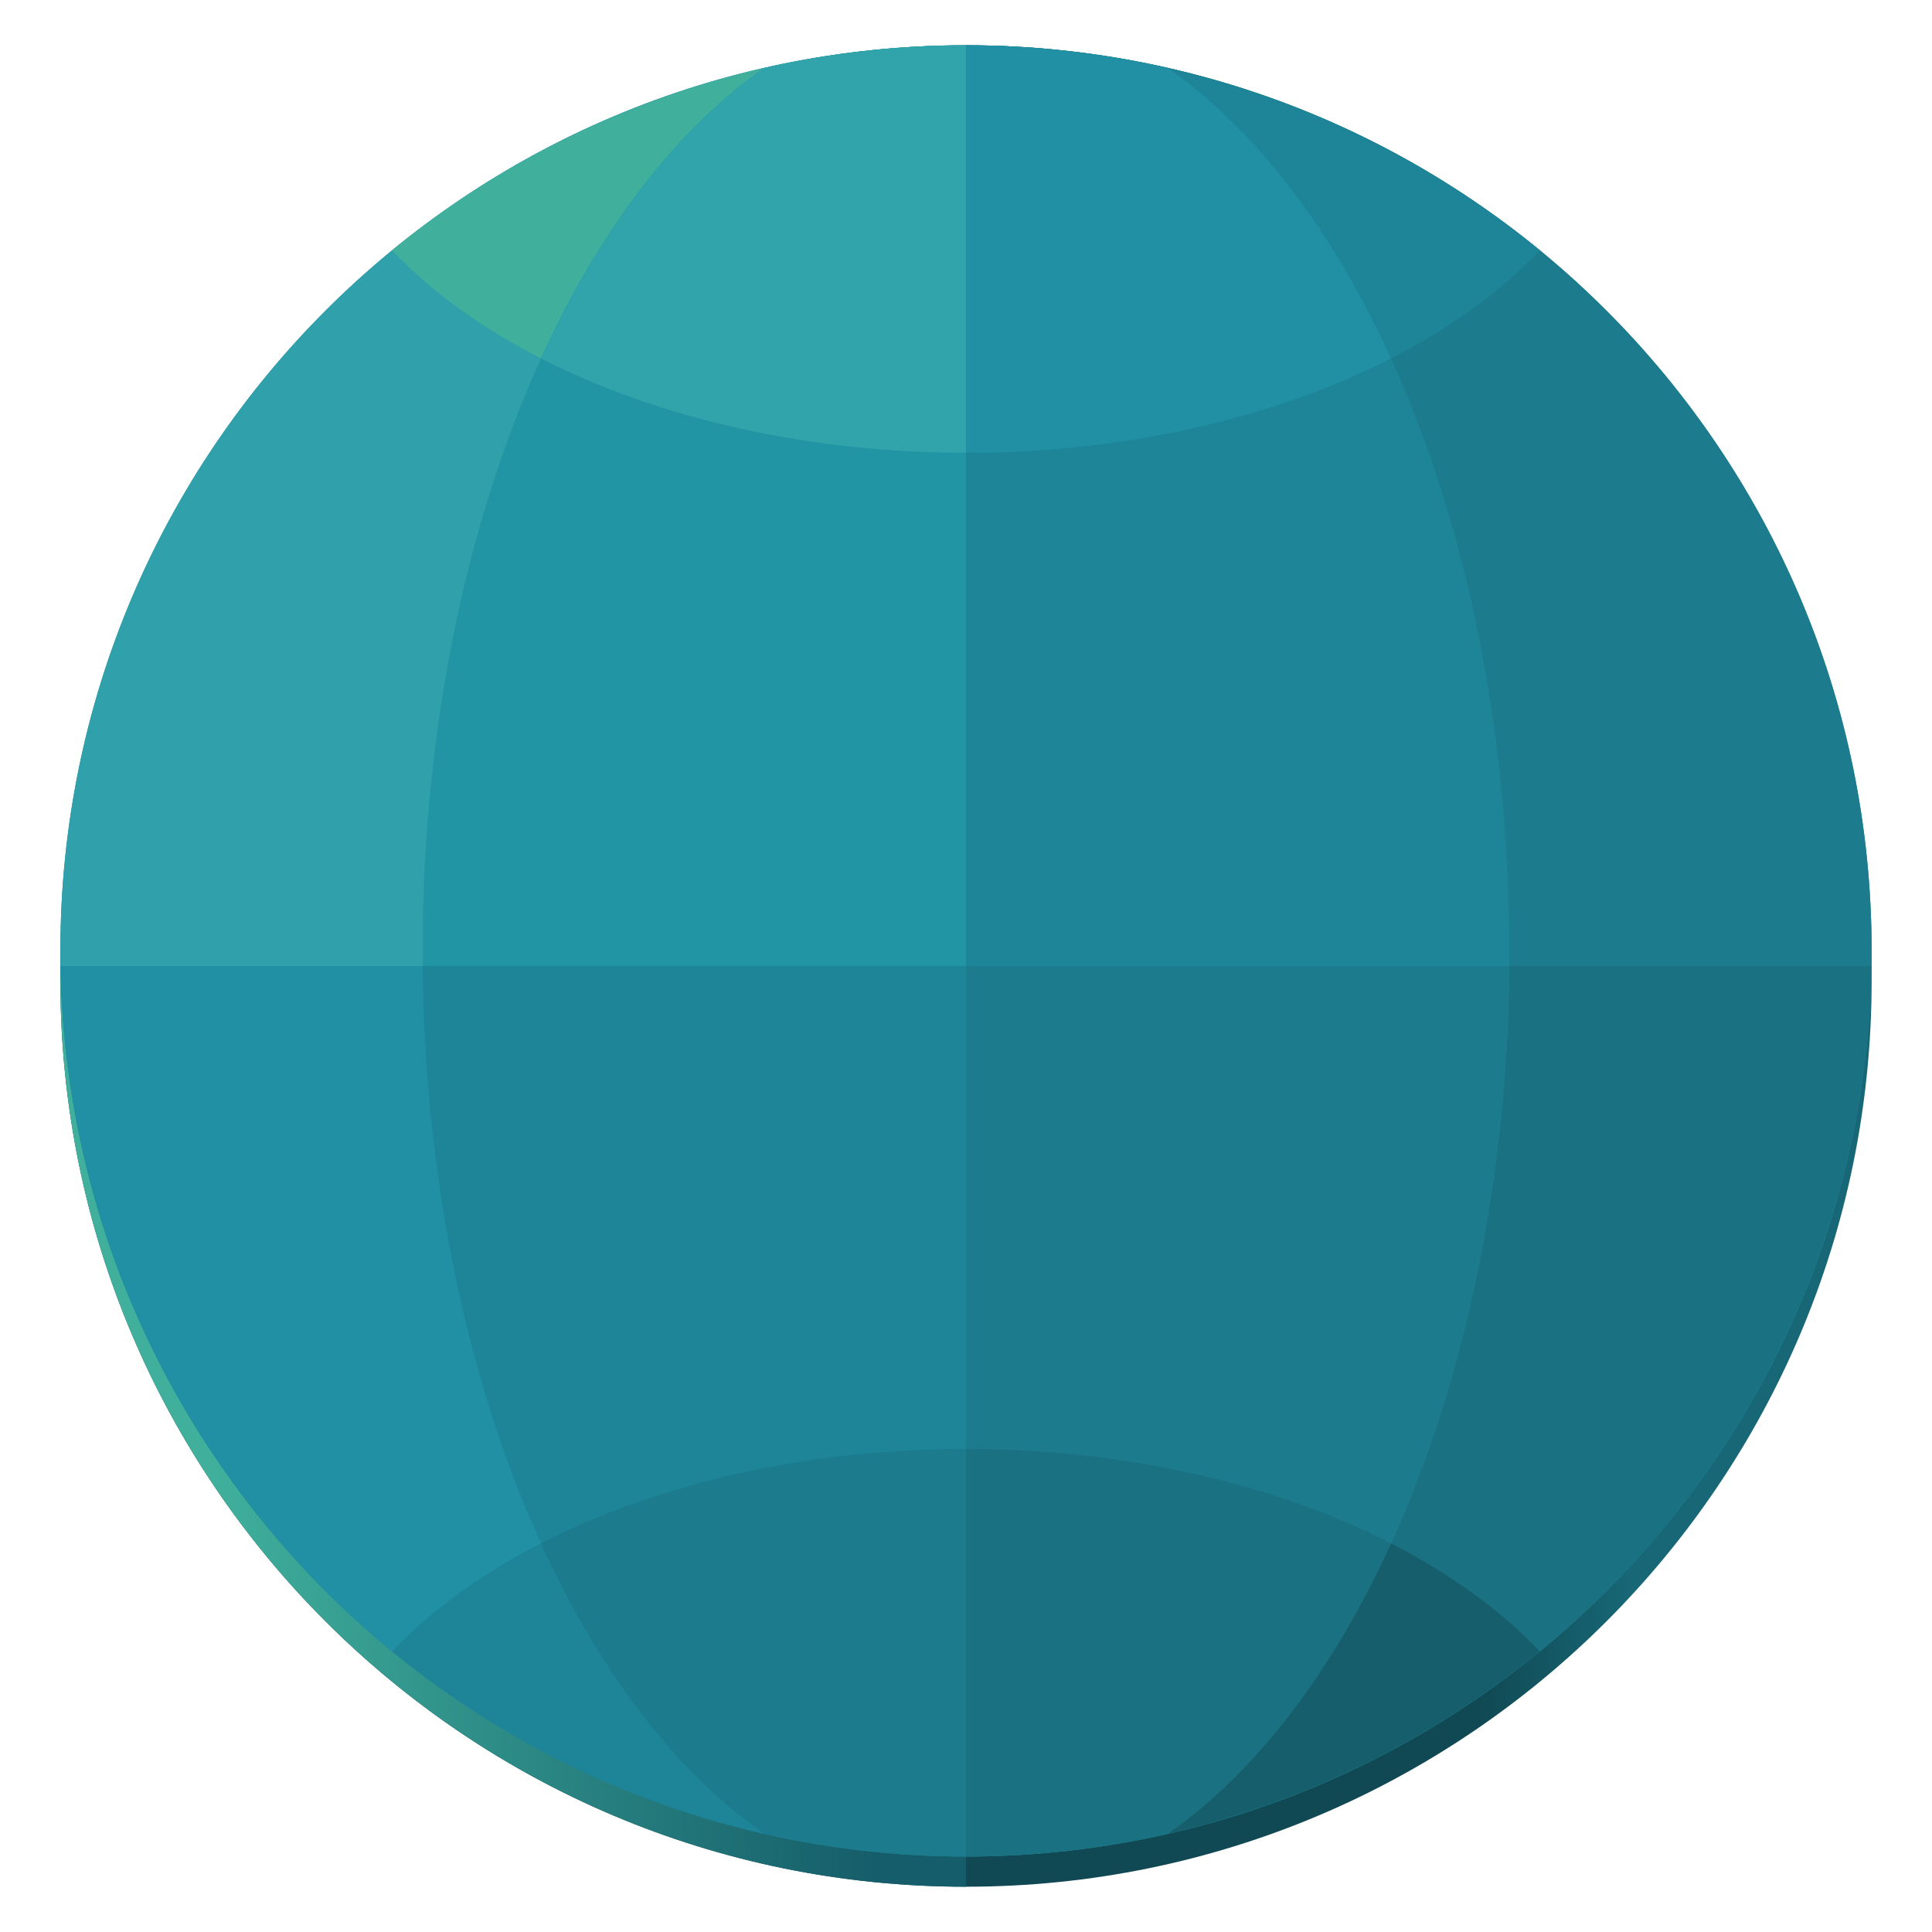
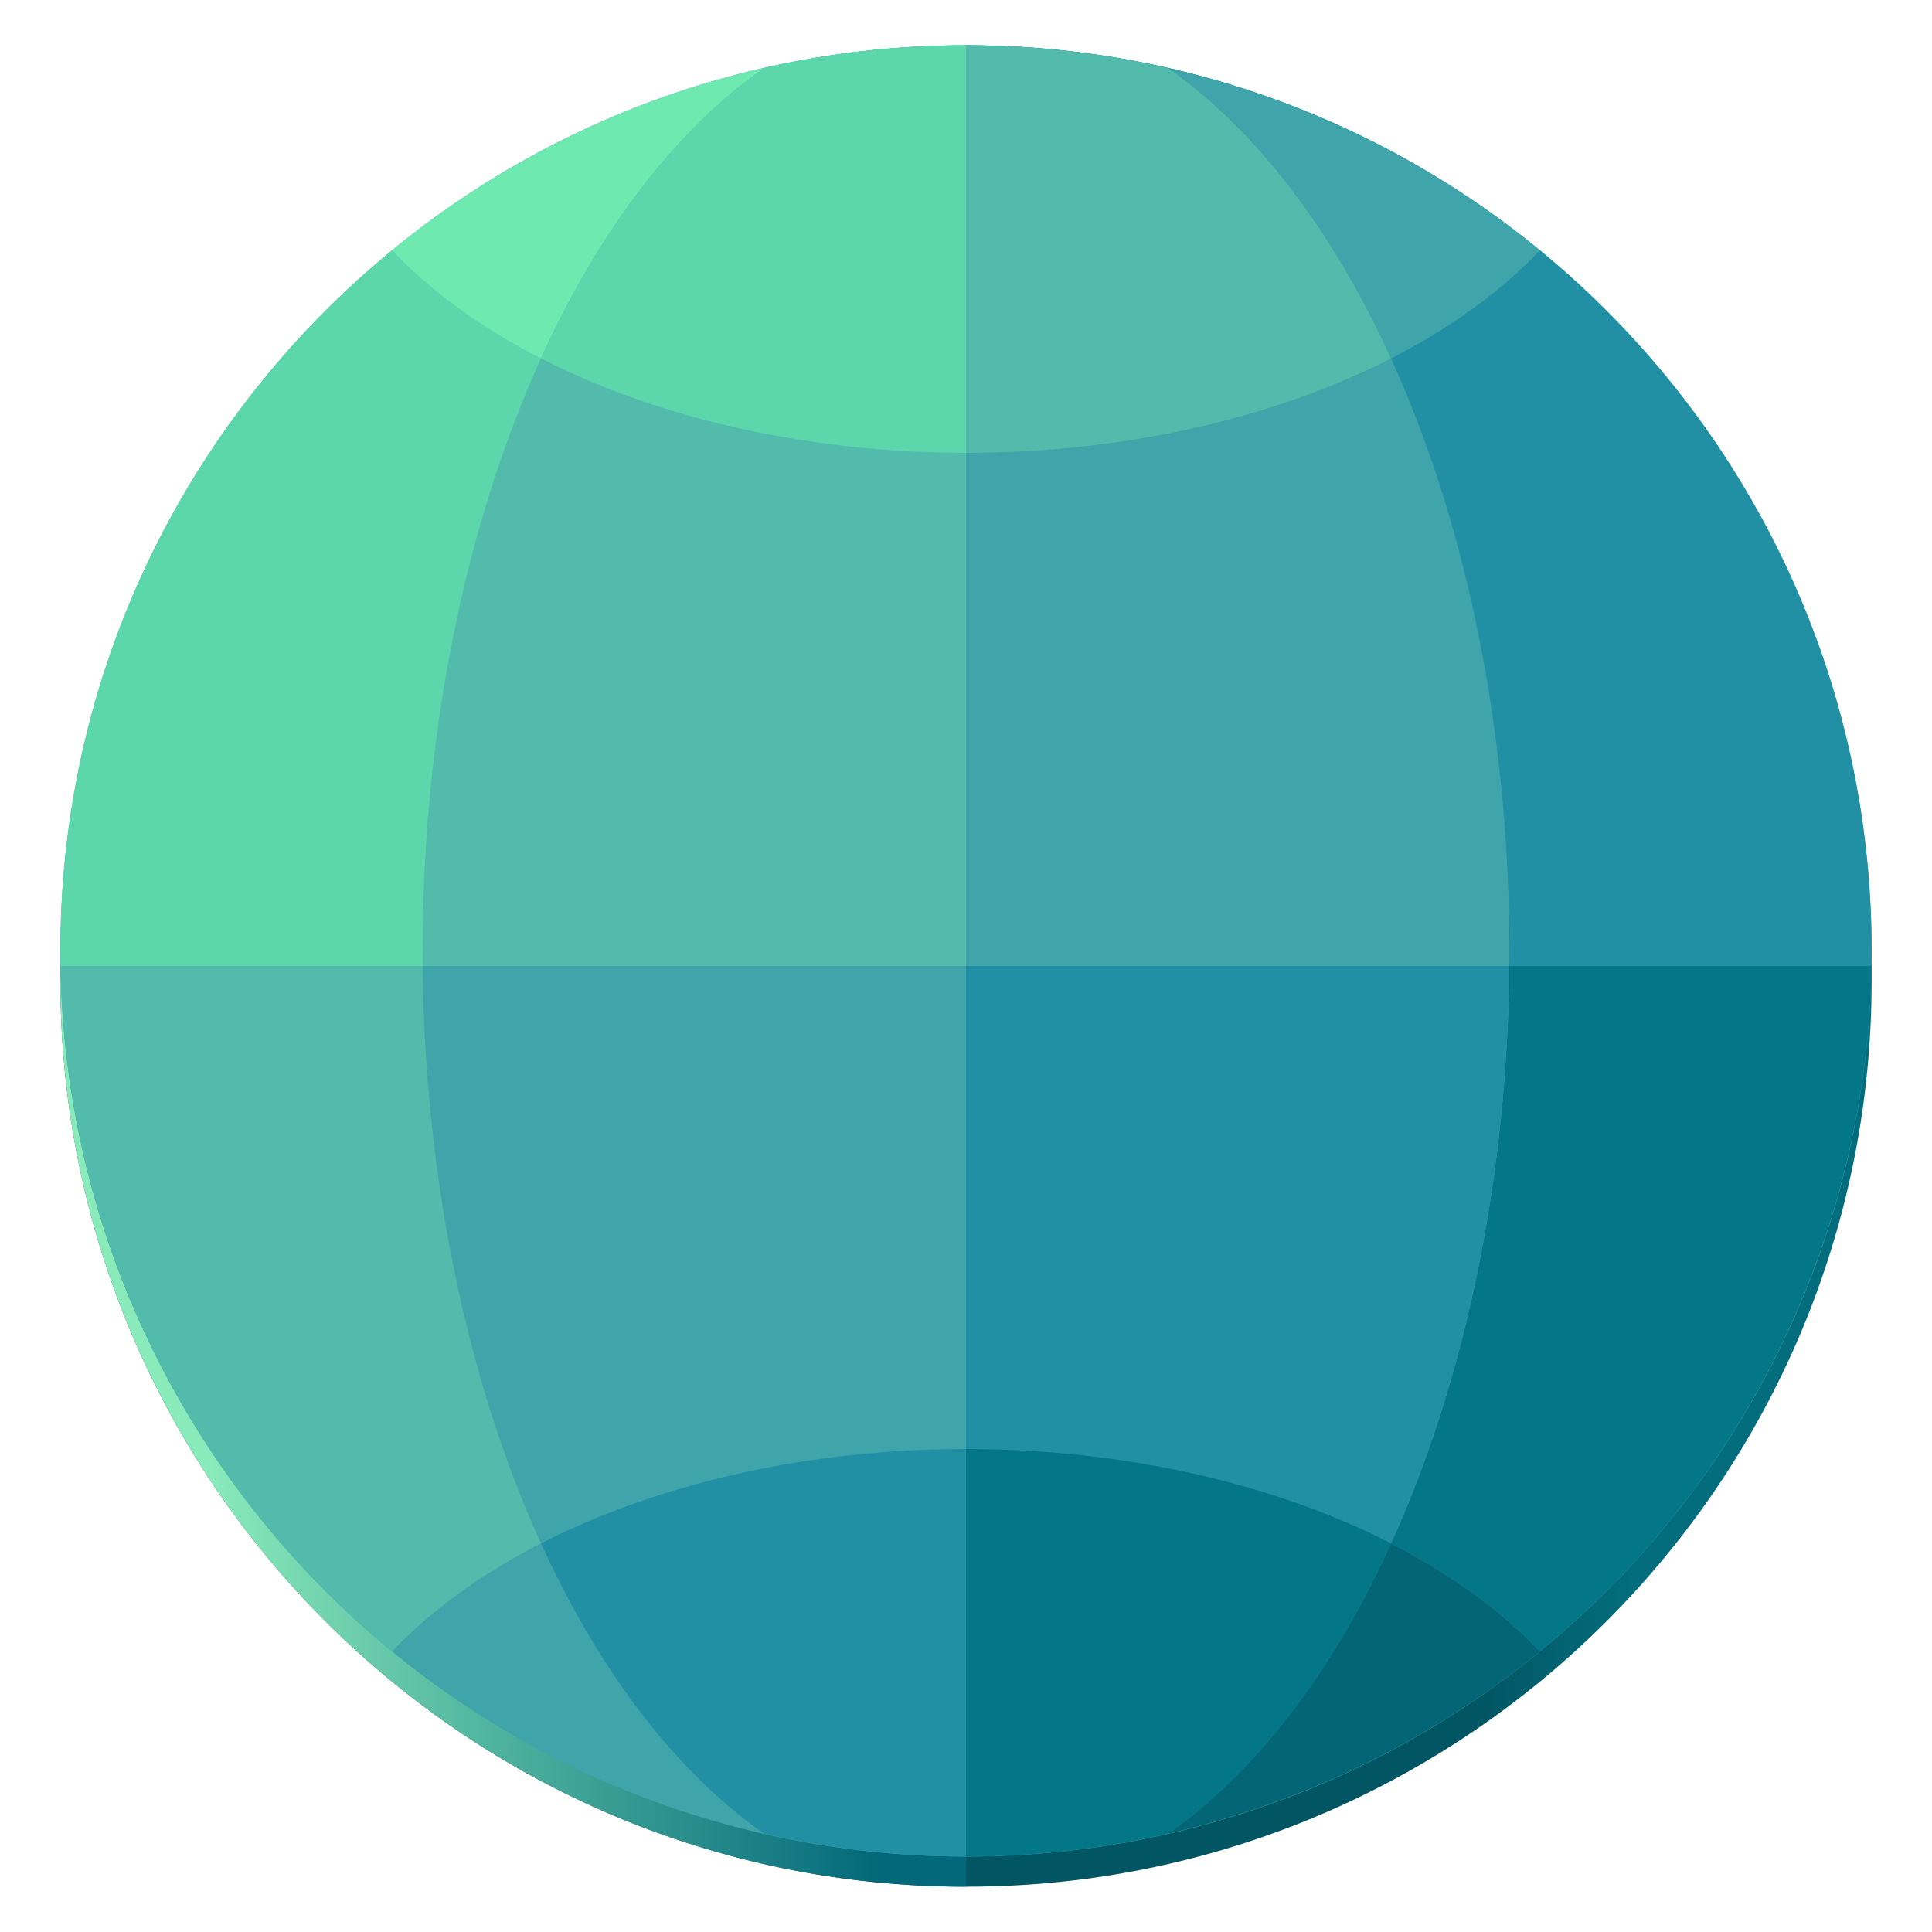
<svg xmlns="http://www.w3.org/2000/svg" height="128px" viewBox="0 0 128 128" width="128px" version="1.1" id="svg28">
  <defs id="defs28" />
  <linearGradient id="a" gradientUnits="userSpaceOnUse" x1="98" x2="108" y1="112" y2="112">
-     <stop offset="0" stop-color="#104953" id="stop1" />
-     <stop offset="1" stop-color="#176776" id="stop2" />
+     <stop offset="0" stop-color="#025562" id="stop1" />
+     <stop offset="1" stop-color="#036d7d" id="stop2" />
  </linearGradient>
  <linearGradient id="b" gradientTransform="matrix(0 -1 1 0 -157 121)" gradientUnits="userSpaceOnUse" x1="1" x2="1" y1="215" y2="171">
-     <stop offset="0" stop-color="#155d6a" id="stop3" />
-     <stop offset="1" stop-color="#89eda9" id="stop4" style="stop-color:#40b09c;stop-opacity:1;" />
+     <stop offset="0" stop-color="#03697a" id="stop3" />
+     <stop offset="1" stop-color="#89eaba" id="stop4" style="stop-color:#89eaba;stop-opacity:1;" />
  </linearGradient>
  <filter id="c" height="1" width="1" x="0" y="0">
    <feColorMatrix in="SourceGraphic" type="matrix" values="0 0 0 0 1 0 0 0 0 1 0 0 0 0 1 0 0 0 1 0" id="feColorMatrix4" />
  </filter>
  <mask id="d">
    <g filter="url(#c)" id="g4">
      <rect fill-opacity="0.5" height="128" width="128" id="rect4" />
    </g>
  </mask>
  <clipPath id="e">
    <rect height="152" width="192" id="rect5" />
  </clipPath>
  <mask id="f">
    <g filter="url(#c)" id="g6">
      <rect fill-opacity="0.5" height="128" width="128" id="rect6" />
    </g>
  </mask>
  <clipPath id="g">
    <rect height="152" width="192" id="rect7" />
  </clipPath>
  <mask id="h">
    <g filter="url(#c)" id="g8">
      <rect fill-opacity="0.5" height="128" width="128" id="rect8" />
    </g>
  </mask>
  <clipPath id="i">
    <rect height="152" width="192" id="rect9" />
  </clipPath>
  <path d="m 64 5 c 33.137 0 60 26.863 60 60 s -26.863 60 -60 60 s -60 -26.863 -60 -60 s 26.863 -60 60 -60 z m 0 0" fill="url(#a)" id="path9" />
  <path d="m 64 5 c -33.137 0 -60 26.863 -60 60 s 26.863 60 60 60 z m 0 0" fill="url(#b)" id="path10" />
-   <path d="m 124 63 c 0 33.137 -26.863 60 -60 60 s -60 -26.863 -60 -60 s 26.863 -60 60 -60 s 60 26.863 60 60 z m 0 0" fill="#1e8598" id="path11" />
-   <path d="m 28.004 64 c 0.125 13.914 2.883 27.367 7.836 38.25 c -3.941 2.016 -7.281 4.441 -9.863 7.16 c -13.641 -11.172 -21.676 -27.781 -21.969 -45.41 z m 0 0" fill="#2190A4" id="path12" />
-   <path d="m 64 96 v 27 c -4.5 0 -8.988 -0.508 -13.375 -1.512 c -5.801 -4.059 -10.895 -10.691 -14.781 -19.238 c 7.902 -4.039 17.867 -6.25 28.156 -6.25 z m 0 0" fill="#1c7b8d" id="path13" />
-   <path d="m 99.996 64 c -0.125 13.914 -2.883 27.367 -7.84 38.25 c 3.945 2.016 7.281 4.441 9.863 7.16 c 13.641 -11.172 21.676 -27.781 21.973 -45.41 z m 0 0" fill="#1a7181" id="path14" />
-   <path d="m 64 64 v 59 c 4.5 0 8.988 -0.508 13.375 -1.512 c 13.473 -9.434 22.391 -32.098 22.621 -57.488 z m 0 0" fill="#1c7b8d" id="path15" />
-   <path d="m 64 96 v 27 c 4.5 0 8.988 -0.508 13.375 -1.512 c 5.801 -4.059 10.895 -10.691 14.781 -19.238 c -7.902 -4.039 -17.867 -6.25 -28.156 -6.25 z m 0 0" fill="#1a7181" id="path16" />
-   <path d="m 92.16 102.25 c -3.891 8.547 -8.984 15.176 -14.781 19.238 c 9.035 -2.066 17.473 -6.203 24.645 -12.078 c -2.582 -2.719 -5.922 -5.145 -9.863 -7.16 z m 0 0" fill="#13535f" id="path17" style="fill:#165e6c;fill-opacity:1" />
-   <path d="m 64 3 c -33.137 0 -60 26.863 -60 60 c 0 0.332 0.004 0.668 0.008 1 h 59.992 z m 0 0" fill="#3097aa" id="path18" style="fill:#30a0aa;fill-opacity:1" />
-   <path d="m 50.625 4.508 c -9.039 2.07 -17.477 6.203 -24.648 12.078 c 2.582 2.723 5.922 5.145 9.867 7.164 c 3.891 -8.551 8.984 -15.18 14.781 -19.242 z m 0 0" fill="#409fb0" id="path19" style="fill:#40b09c;fill-opacity:1" />
-   <path d="m 64 3 c -4.5 0 -8.984 0.508 -13.375 1.508 c -13.664 9.57 -22.625 32.734 -22.625 58.492 c 0 0.332 0 0.668 0.004 1 h 35.996 z m 0 0" fill="#2190A4" id="path20" style="fill:#2195a4;fill-opacity:1" />
-   <path d="m 64 3 c -4.5 0 -8.984 0.508 -13.375 1.508 c -5.797 4.062 -10.891 10.691 -14.781 19.242 c 7.906 4.039 17.867 6.25 28.156 6.25 z m 0 0" fill="#3097aa" id="path21" style="fill:#30a4aa;fill-opacity:1" />
-   <path d="m 64 3 c 33.137 0 60 26.863 60 60 c 0 0.332 -0.004 0.668 -0.008 1 h -59.992 z m 0 0" fill="#1c7b8d" id="path22" />
-   <path d="m 77.375 4.508 c 9.039 2.07 17.477 6.203 24.648 12.078 c -2.582 2.723 -5.922 5.145 -9.863 7.16 c -3.895 -8.547 -8.988 -15.176 -14.785 -19.238 z m 0 0" fill="#1e8598" id="path23" />
-   <path d="m 64 3 c 4.5 0 8.988 0.508 13.375 1.508 c 13.664 9.57 22.625 32.734 22.625 58.492 c 0 0.332 0 0.668 -0.004 1 h -35.996 z m 0 0" fill="#1e8598" id="path24" />
-   <path d="m 64 3 c 4.5 0 8.988 0.508 13.375 1.508 c 5.797 4.062 10.891 10.691 14.781 19.238 c -7.906 4.043 -17.867 6.254 -28.156 6.254 z m 0 0" fill="#2190A4" id="path25" />
+   <path d="m 124 63 c 0 33.137 -26.863 60 -60 60 s -60 -26.863 -60 -60 s 26.863 -60 60 -60 s 60 26.863 60 60 z m 0 0" fill="#40a5aa" id="path11" />
+   <path d="m 28.004 64 c 0.125 13.914 2.883 27.367 7.836 38.25 c -3.941 2.016 -7.281 4.441 -9.863 7.16 c -13.641 -11.172 -21.676 -27.781 -21.969 -45.41 z m 0 0" fill="#53bbab" id="path12" />
+   <path d="m 64 96 v 27 c -4.5 0 -8.988 -0.508 -13.375 -1.512 c -5.801 -4.059 -10.895 -10.691 -14.781 -19.238 c 7.902 -4.039 17.867 -6.25 28.156 -6.25 z m 0 0" fill="#2190a4" id="path13" />
+   <path d="m 99.996 64 c -0.125 13.914 -2.883 27.367 -7.84 38.25 c 3.945 2.016 7.281 4.441 9.863 7.16 c 13.641 -11.172 21.676 -27.781 21.973 -45.41 z m 0 0" fill="#037688" id="path14" />
+   <path d="m 64 64 v 59 c 4.5 0 8.988 -0.508 13.375 -1.512 c 13.473 -9.434 22.391 -32.098 22.621 -57.488 z m 0 0" fill="#2190a4" id="path15" />
+   <path d="m 64 96 v 27 c 4.5 0 8.988 -0.508 13.375 -1.512 c 5.801 -4.059 10.895 -10.691 14.781 -19.238 c -7.902 -4.039 -17.867 -6.25 -28.156 -6.25 z m 0 0" fill="#037688" id="path16" />
+   <path d="m 92.16 102.25 c -3.891 8.547 -8.984 15.176 -14.781 19.238 c 9.035 -2.066 17.473 -6.203 24.645 -12.078 c -2.582 -2.719 -5.922 -5.145 -9.863 -7.16 z m 0 0" fill="#036575" id="path17" style="fill:#036575;fill-opacity:1" />
+   <path d="m 64 3 c -33.137 0 -60 26.863 -60 60 c 0 0.332 0.004 0.668 0.008 1 h 59.992 z m 0 0" fill="#5cd6ab" id="path18" style="fill:#5cd6ab;fill-opacity:1" />
+   <path d="m 50.625 4.508 c -9.039 2.07 -17.477 6.203 -24.648 12.078 c 2.582 2.723 5.922 5.145 9.867 7.164 c 3.891 -8.551 8.984 -15.18 14.781 -19.242 z m 0 0" fill="#6eeab0" id="path19" style="fill:#6eeab0;fill-opacity:1" />
+   <path d="m 64 3 c -4.5 0 -8.984 0.508 -13.375 1.508 c -13.664 9.57 -22.625 32.734 -22.625 58.492 c 0 0.332 0 0.668 0.004 1 h 35.996 z m 0 0" fill="#53bbab" id="path20" style="fill:#53bbab;fill-opacity:1" />
+   <path d="m 64 3 c -4.5 0 -8.984 0.508 -13.375 1.508 c -5.797 4.062 -10.891 10.691 -14.781 19.242 c 7.906 4.039 17.867 6.25 28.156 6.25 z m 0 0" fill="#5cd6ab" id="path21" style="fill:#5cd6ab;fill-opacity:1" />
+   <path d="m 64 3 c 33.137 0 60 26.863 60 60 c 0 0.332 -0.004 0.668 -0.008 1 h -59.992 z m 0 0" fill="#2190a4" id="path22" />
+   <path d="m 77.375 4.508 c 9.039 2.07 17.477 6.203 24.648 12.078 c -2.582 2.723 -5.922 5.145 -9.863 7.16 c -3.895 -8.547 -8.988 -15.176 -14.785 -19.238 z m 0 0" fill="#40a5aa" id="path23" />
+   <path d="m 64 3 c 4.5 0 8.988 0.508 13.375 1.508 c 13.664 9.57 22.625 32.734 22.625 58.492 c 0 0.332 0 0.668 -0.004 1 h -35.996 z m 0 0" fill="#40a5aa" id="path24" />
+   <path d="m 64 3 c 4.5 0 8.988 0.508 13.375 1.508 c 5.797 4.062 10.891 10.691 14.781 19.238 c -7.906 4.043 -17.867 6.254 -28.156 6.254 z m 0 0" fill="#53bbab" id="path25" />
  <g clip-path="url(#e)" mask="url(#d)" transform="matrix(1 0 0 1 -8 -16)" id="g26">
    <path d="m 169.5 24 v 1 h 13 v -1 z m 0 0" fill="#2e3436" id="path26" />
  </g>
  <g clip-path="url(#g)" mask="url(#f)" transform="matrix(1 0 0 1 -8 -16)" id="g27">
    <path d="m 169.5 21 v 1 h 13 v -1 z m 0 0" fill="#2e3436" id="path27" />
  </g>
  <g clip-path="url(#i)" mask="url(#h)" transform="matrix(1 0 0 1 -8 -16)" id="g28">
    <path d="m 169.5 27 v 1 h 13 v -1 z m 0 0" fill="#2e3436" id="path28" />
  </g>
</svg>
